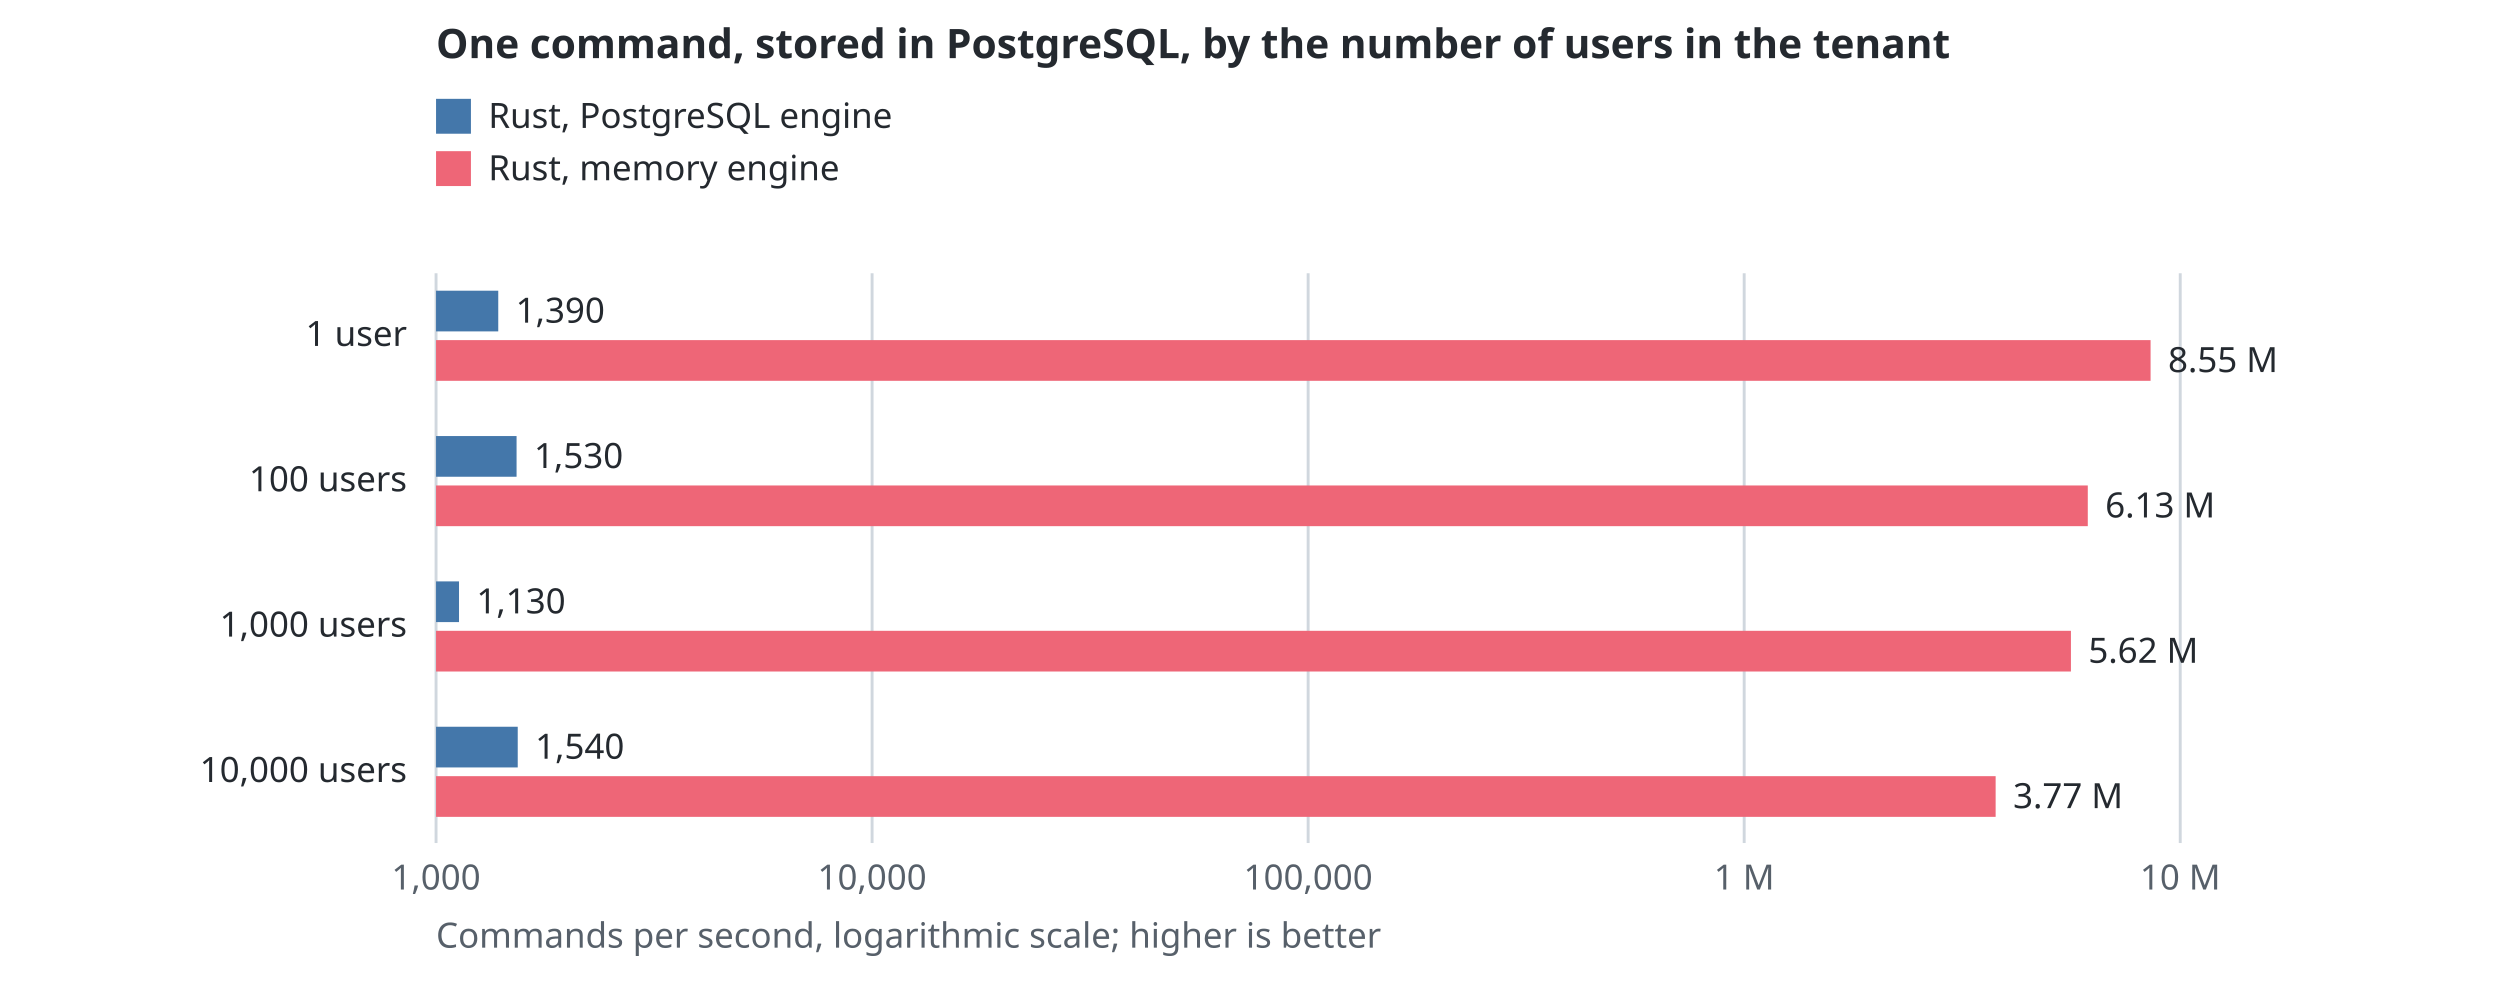
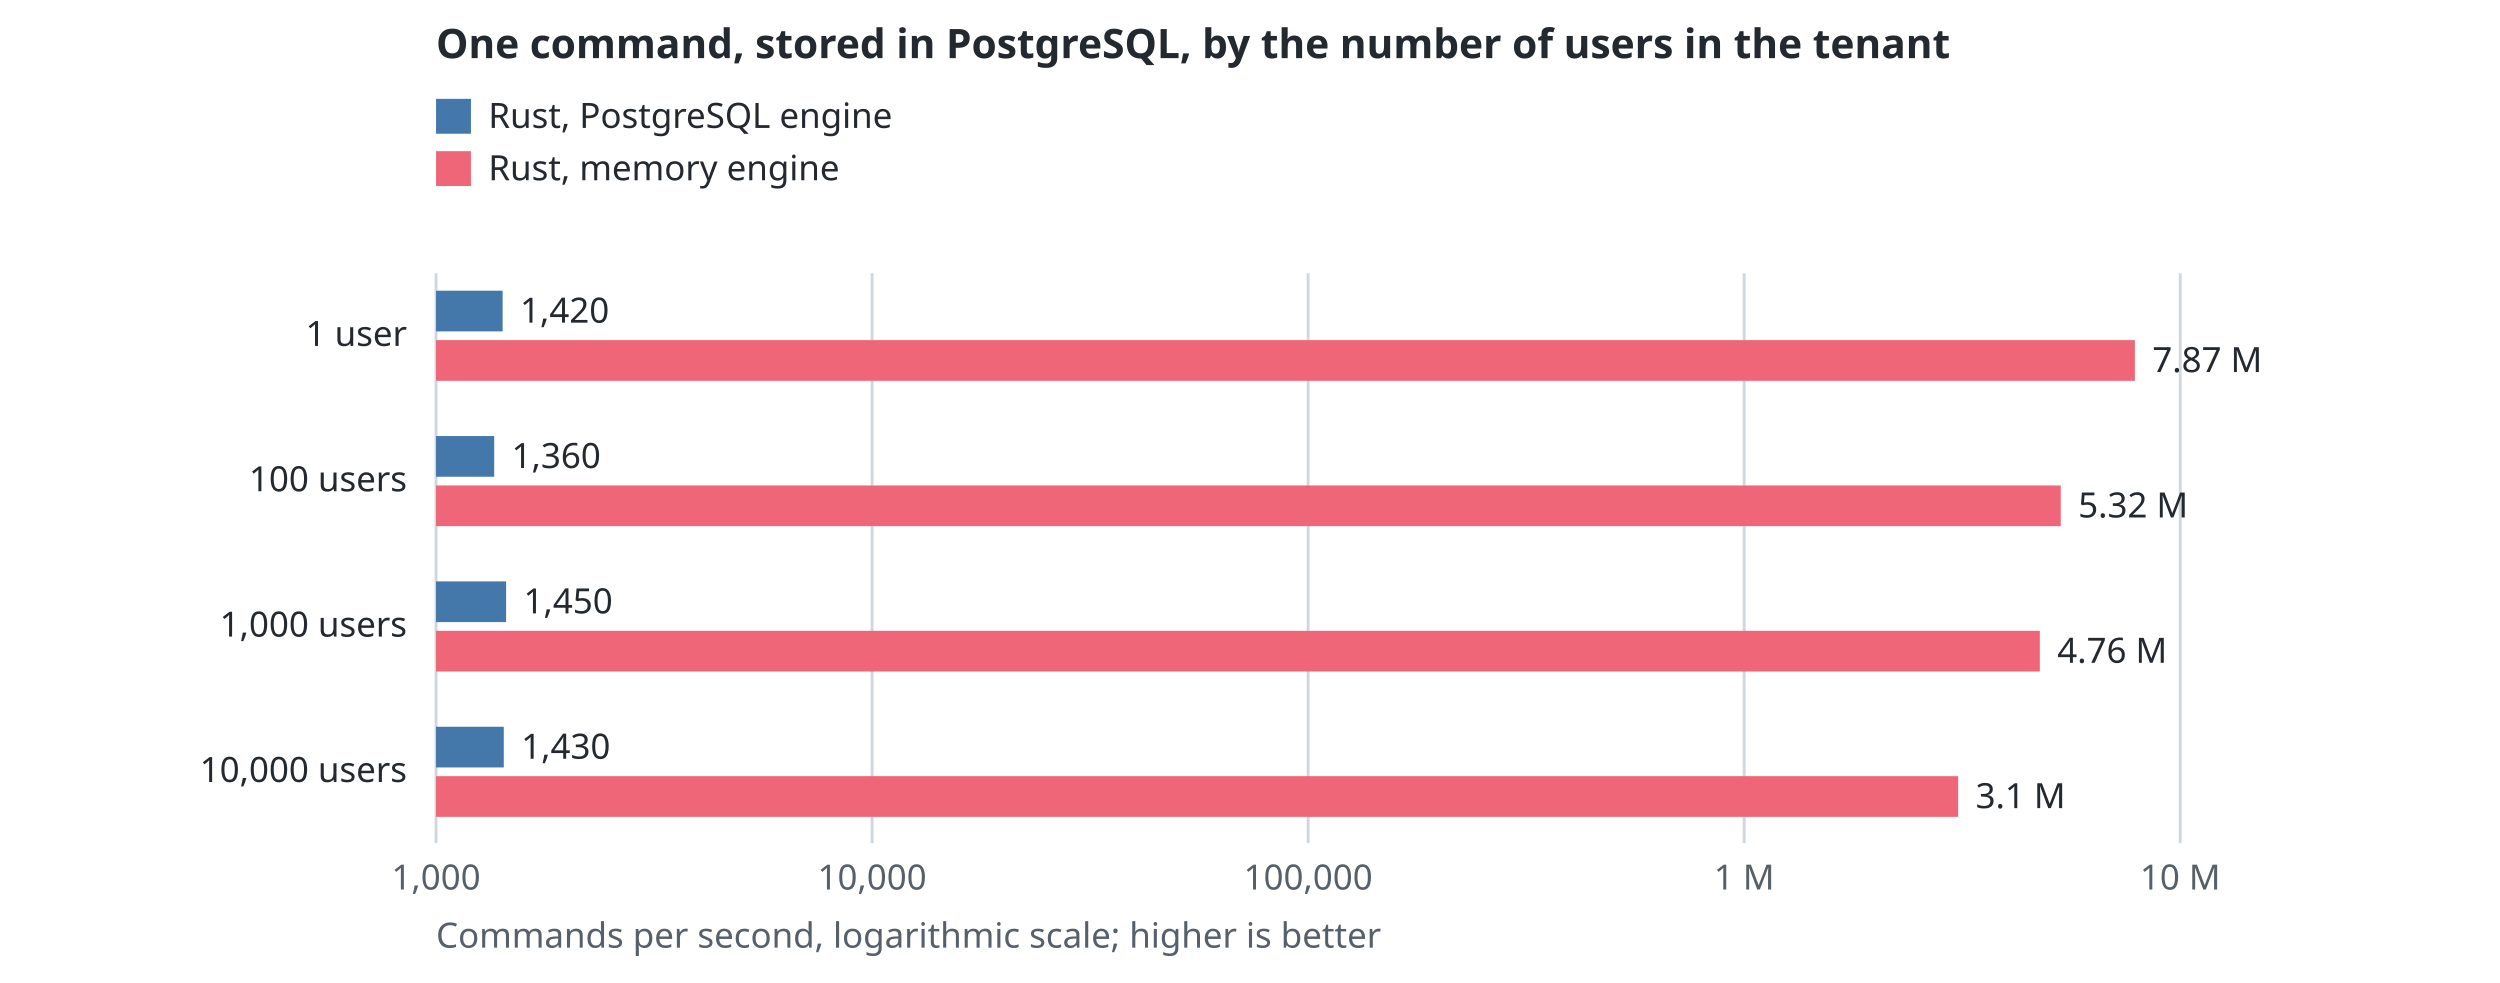
<svg xmlns="http://www.w3.org/2000/svg" viewBox="0 0 860 338" width="860" height="338" role="img">
  <style>text{font-family:system-ui,sans-serif;font-size:12px;fill:#24292f}.title{font-size:14px;font-weight:600}.grid{stroke:#d0d7de}.axis{fill:#57606a}@media(prefers-color-scheme:dark){text{fill:#e6edf3}.grid{stroke:#30363d}.axis{fill:#8b949e}}</style>
  <text class="title" x="150" y="20">One command, stored in PostgreSQL, by the number of users in the tenant</text>
  <rect x="150" y="34" width="12" height="12" fill="#4477aa" />
  <text x="168" y="44">Rust, PostgreSQL engine</text>
  <rect x="150" y="52" width="12" height="12" fill="#ee6677" />
  <text x="168" y="62">Rust, memory engine</text>
  <line class="grid" x1="150.0" y1="94" x2="150.0" y2="290" />
  <text class="axis" x="150.0" y="306" text-anchor="middle">1,000</text>
  <line class="grid" x1="300.0" y1="94" x2="300.0" y2="290" />
  <text class="axis" x="300.0" y="306" text-anchor="middle">10,000</text>
  <line class="grid" x1="450.0" y1="94" x2="450.0" y2="290" />
  <text class="axis" x="450.0" y="306" text-anchor="middle">100,000</text>
  <line class="grid" x1="600.0" y1="94" x2="600.0" y2="290" />
  <text class="axis" x="600.0" y="306" text-anchor="middle">1 M</text>
  <line class="grid" x1="750.0" y1="94" x2="750.0" y2="290" />
  <text class="axis" x="750.0" y="306" text-anchor="middle">10 M</text>
  <text class="axis" x="150" y="326">Commands per second, logarithmic scale; higher is better</text>
-   <rect x="150" y="100" width="21.4" height="14" fill="#4477aa" />
-   <text x="177.4" y="111">1,390</text>
-   <rect x="150" y="117" width="589.8" height="14" fill="#ee6677" />
-   <text x="745.8" y="128">8.55 M</text>
+   <rect x="150" y="100" width="22.9" height="14" fill="#4477aa" />
+   <text x="178.9" y="111">1,420</text>
+   <rect x="150" y="117" width="584.4" height="14" fill="#ee6677" />
+   <text x="740.4" y="128">7.87 M</text>
  <text x="140" y="119" text-anchor="end">1 user</text>
-   <rect x="150" y="150" width="27.7" height="14" fill="#4477aa" />
-   <text x="183.7" y="161">1,530</text>
-   <rect x="150" y="167" width="568.2" height="14" fill="#ee6677" />
-   <text x="724.2" y="178">6.13 M</text>
+   <rect x="150" y="150" width="20.0" height="14" fill="#4477aa" />
+   <text x="176.0" y="161">1,360</text>
+   <rect x="150" y="167" width="558.9" height="14" fill="#ee6677" />
+   <text x="714.9" y="178">5.32 M</text>
  <text x="140" y="169" text-anchor="end">100 users</text>
-   <rect x="150" y="200" width="7.9" height="14" fill="#4477aa" />
-   <text x="163.9" y="211">1,130</text>
-   <rect x="150" y="217" width="562.4" height="14" fill="#ee6677" />
-   <text x="718.4" y="228">5.62 M</text>
+   <rect x="150" y="200" width="24.1" height="14" fill="#4477aa" />
+   <text x="180.1" y="211">1,450</text>
+   <rect x="150" y="217" width="551.7" height="14" fill="#ee6677" />
+   <text x="707.7" y="228">4.76 M</text>
  <text x="140" y="219" text-anchor="end">1,000 users</text>
-   <rect x="150" y="250" width="28.1" height="14" fill="#4477aa" />
-   <text x="184.1" y="261">1,540</text>
-   <rect x="150" y="267" width="536.5" height="14" fill="#ee6677" />
-   <text x="692.5" y="278">3.77 M</text>
+   <rect x="150" y="250" width="23.3" height="14" fill="#4477aa" />
+   <text x="179.3" y="261">1,430</text>
+   <rect x="150" y="267" width="523.6" height="14" fill="#ee6677" />
+   <text x="679.6" y="278">3.1 M</text>
  <text x="140" y="269" text-anchor="end">10,000 users</text>
</svg>
